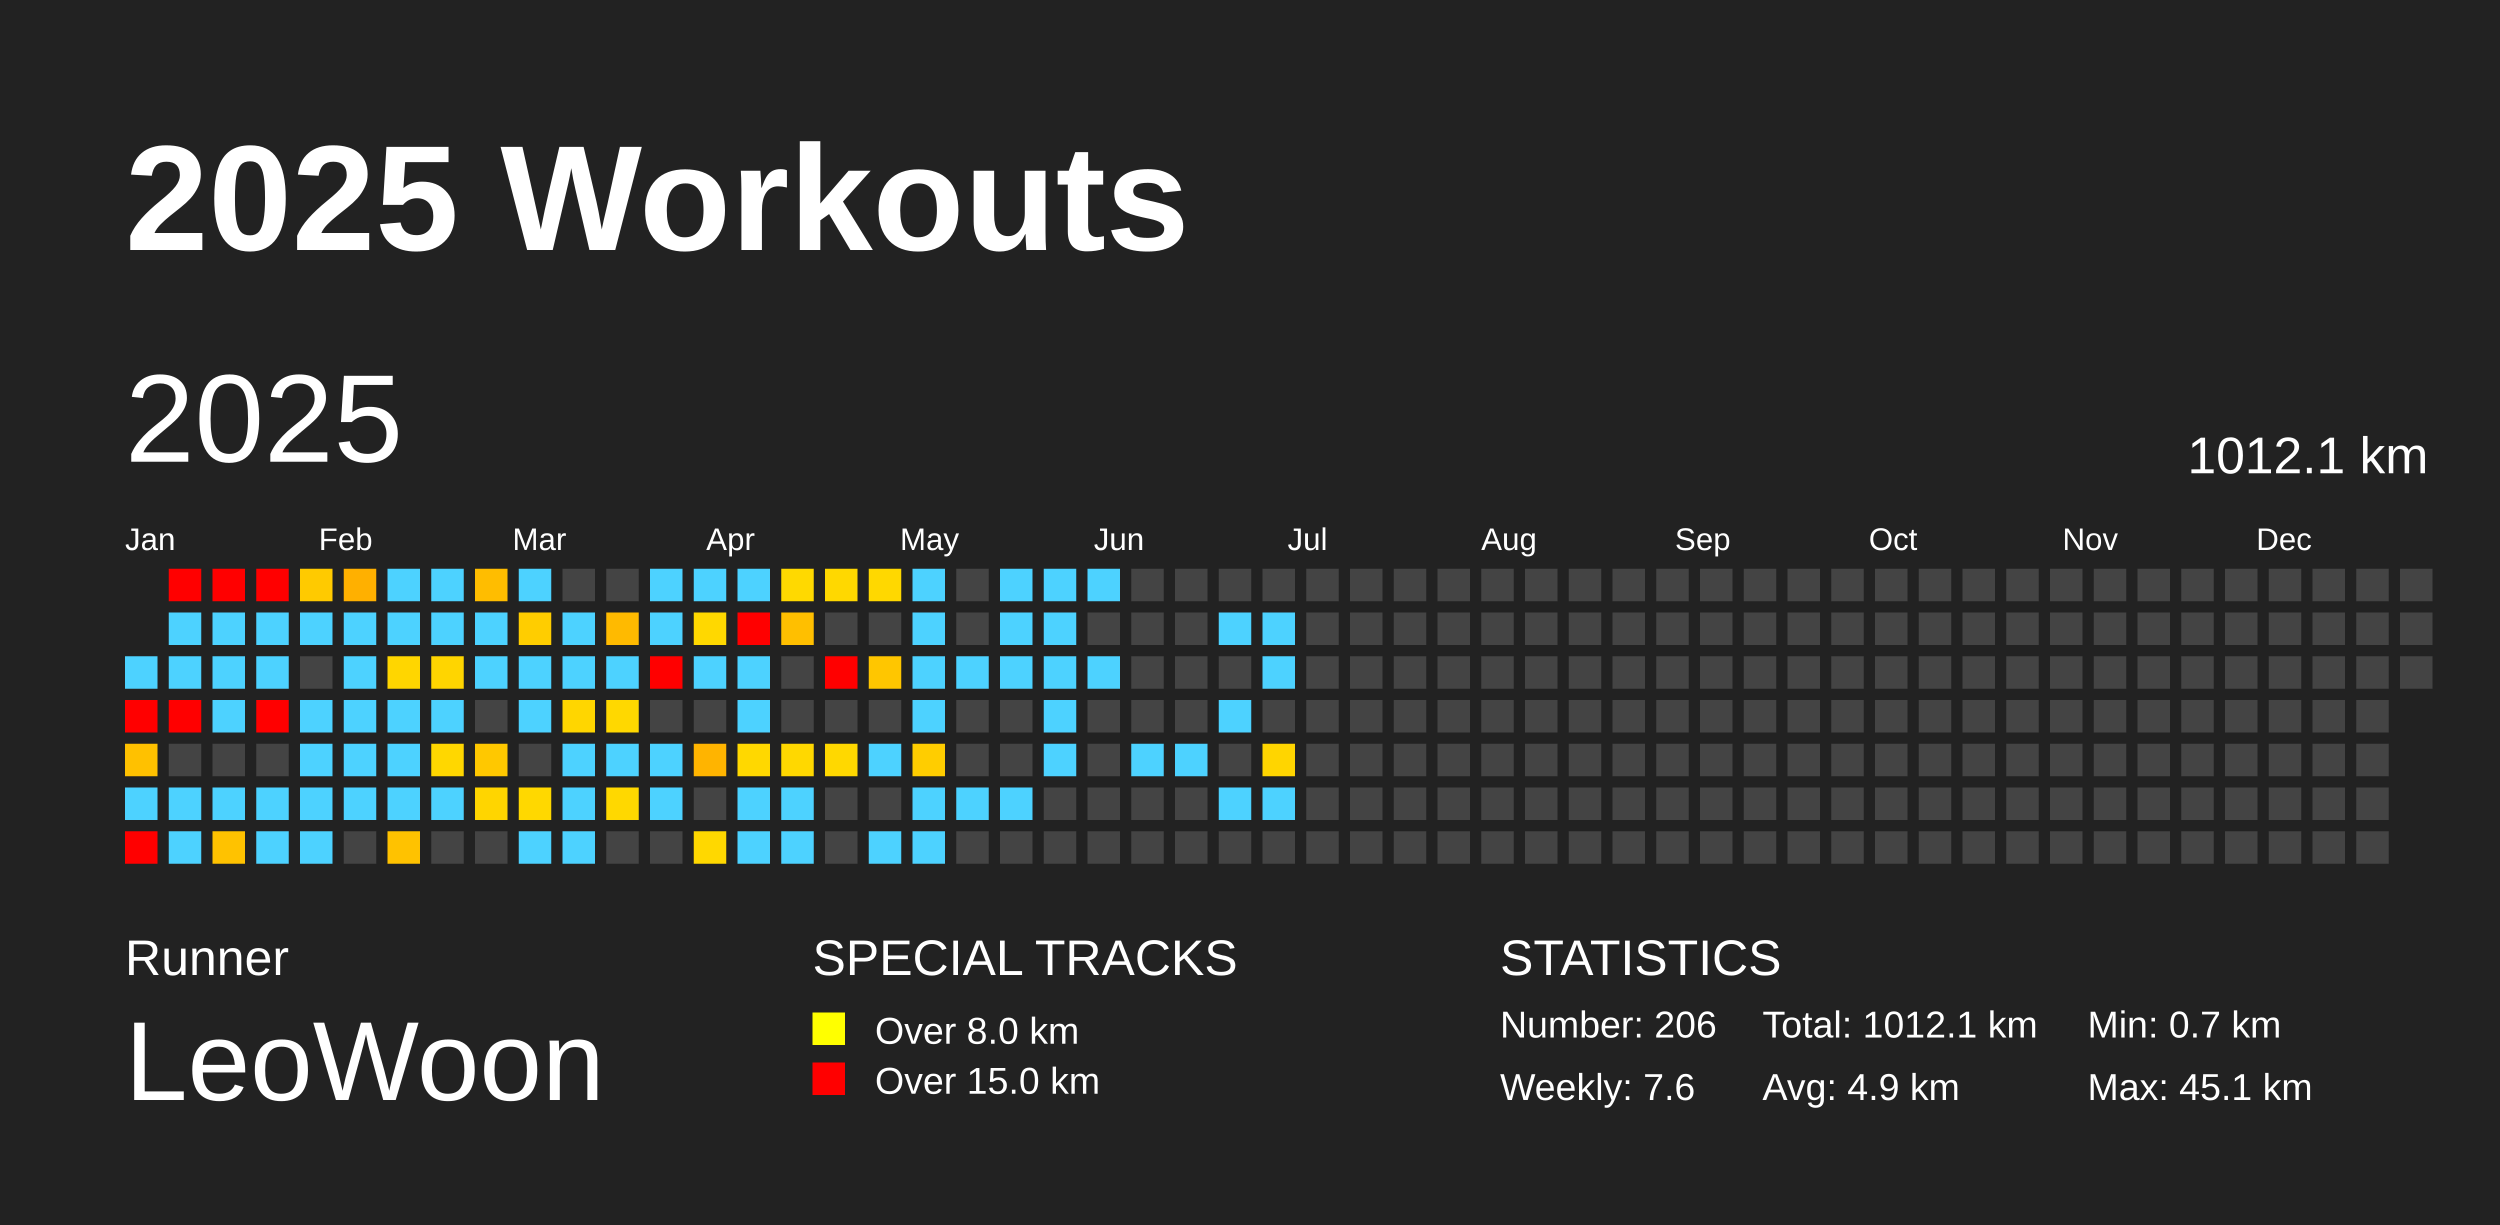
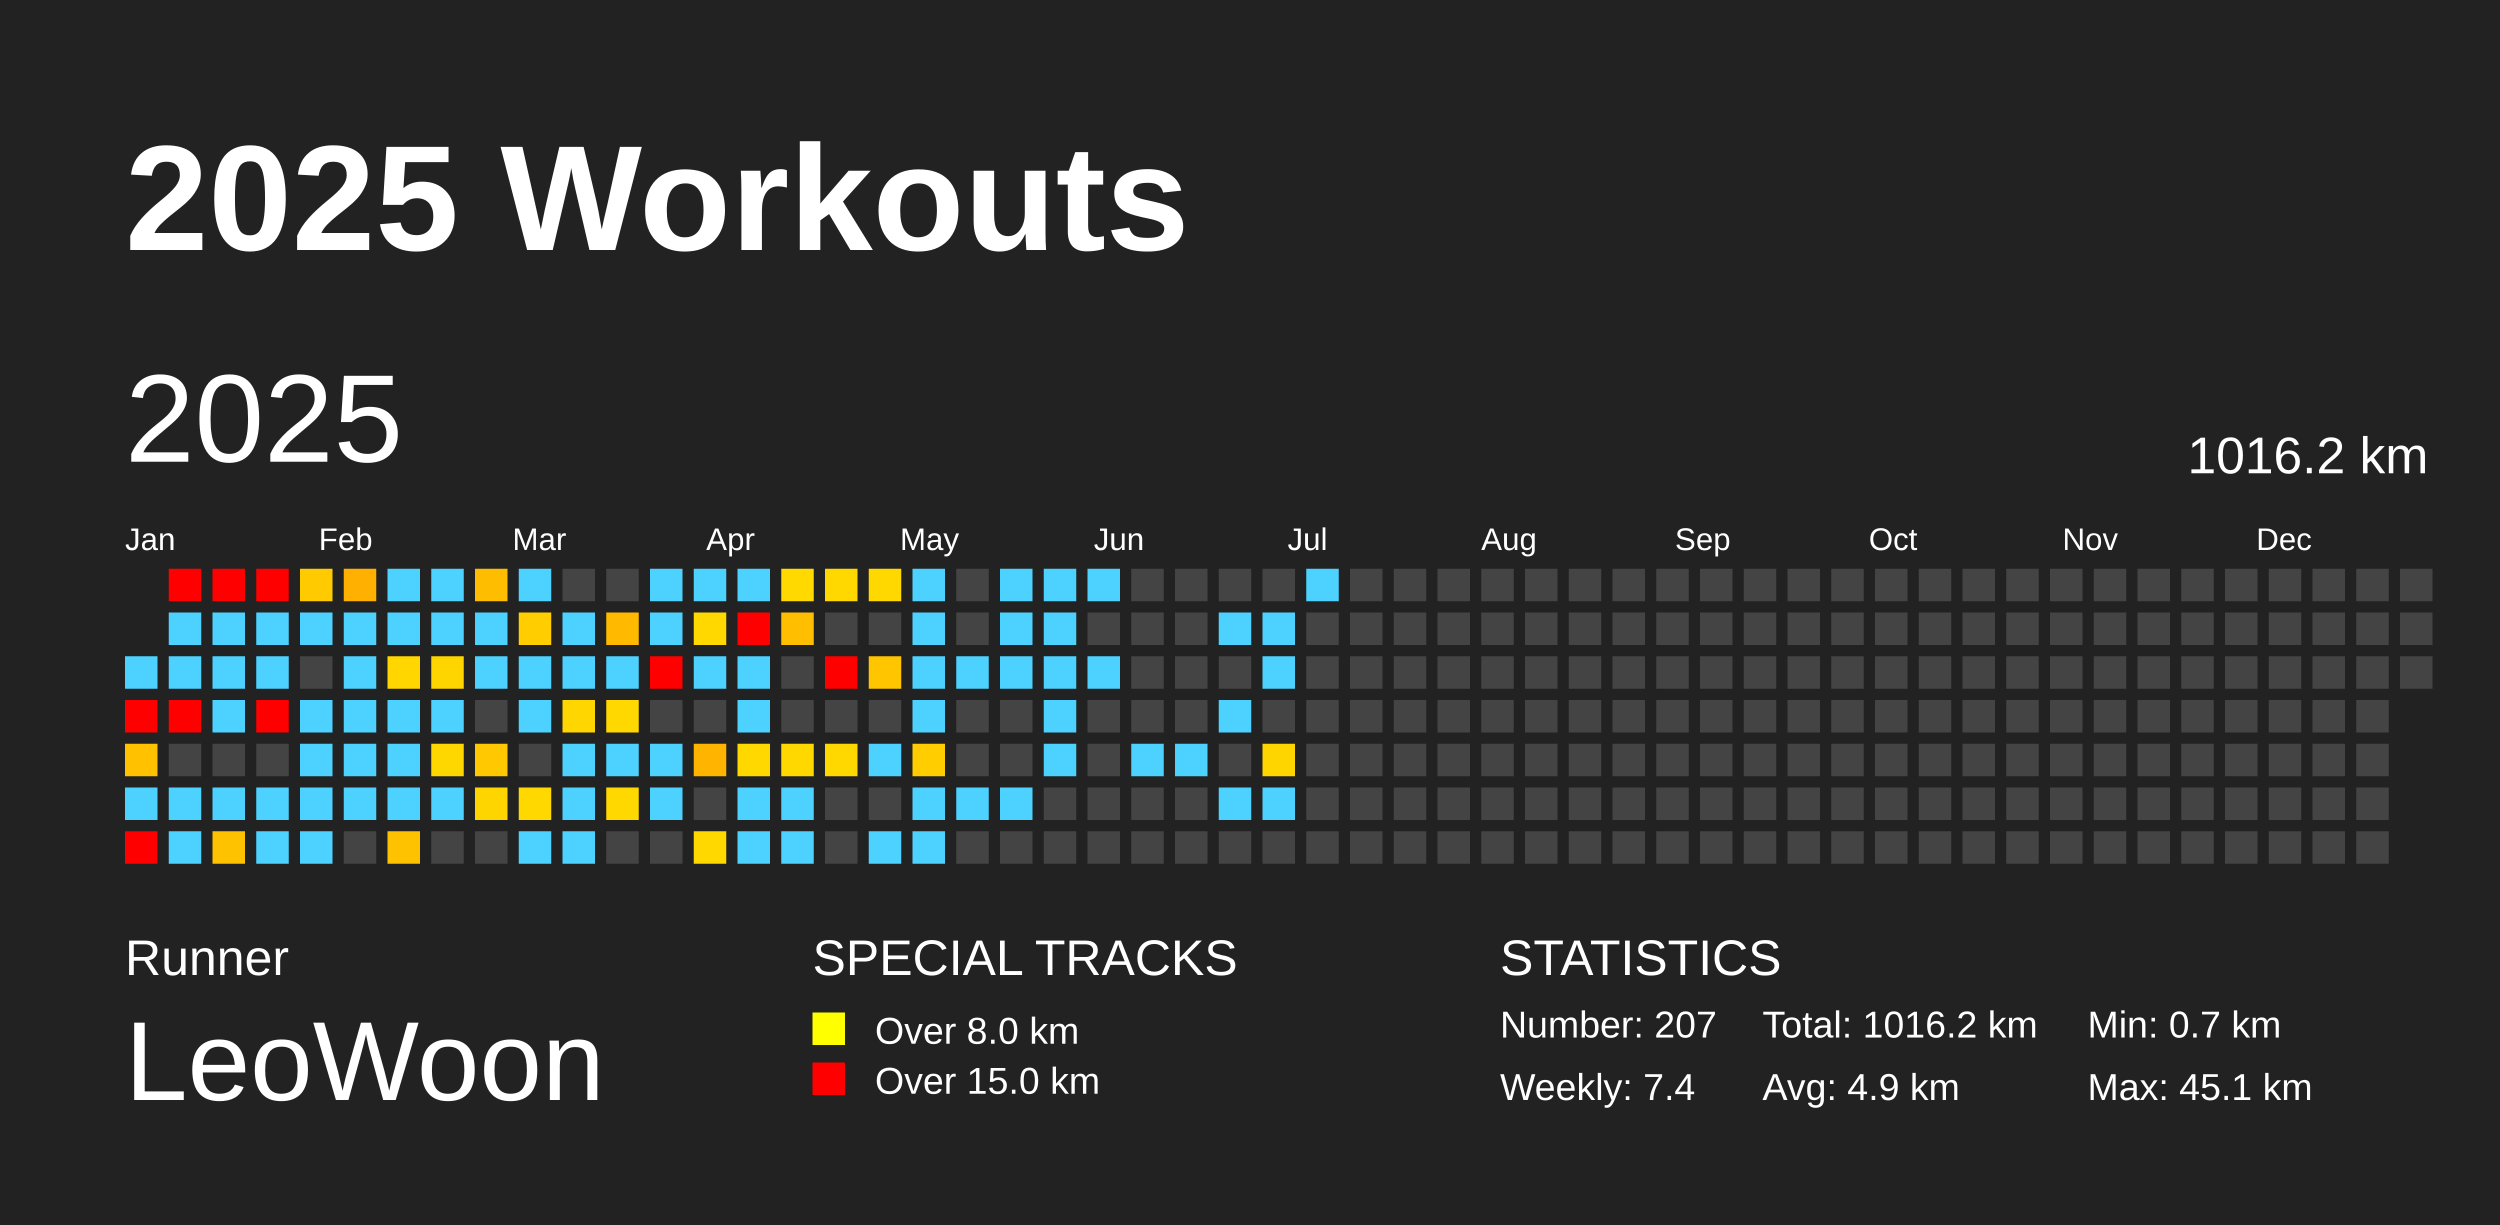
<svg xmlns="http://www.w3.org/2000/svg" baseProfile="full" height="98mm" version="1.1" viewBox="0,0,200,98" width="200mm">
  <defs />
  <rect fill="#222222" height="98" width="200" x="0" y="0" />
  <text fill="#FFFFFF" style="font-size:12px; font-family:Arial; font-weight:bold;" x="10" y="20">2025 Workouts</text>
  <text fill="#FFFFFF" style="font-size:4px; font-family:Arial" x="10" y="78">Runner</text>
  <text fill="#FFFFFF" style="font-size:9px; font-family:Arial" x="10" y="88">LeoWoon</text>
  <text fill="#FFFFFF" style="font-size:4px; font-family:Arial" x="65" y="78">SPECIAL TRACKS</text>
  <rect fill="yellow" height="2.6" width="2.6" x="65" y="81" />
  <text fill="#FFFFFF" style="font-size:3px; font-family:Arial" x="70" y="83.5">Over 8.0 km</text>
  <rect fill="red" height="2.6" width="2.6" x="65" y="85" />
  <text fill="#FFFFFF" style="font-size:3px; font-family:Arial" x="70" y="87.5">Over 15.0 km</text>
  <text fill="#FFFFFF" style="font-size:4px; font-family:Arial" x="120" y="78">STATISTICS</text>
-   <text fill="#FFFFFF" style="font-size:3px; font-family:Arial" x="120" y="83">Number: 206</text>
-   <text fill="#FFFFFF" style="font-size:3px; font-family:Arial" x="120" y="88">Weekly: 7.6</text>
-   <text fill="#FFFFFF" style="font-size:3px; font-family:Arial" x="141" y="83">Total: 1012.1 km</text>
+   <text fill="#FFFFFF" style="font-size:3px; font-family:Arial" x="120" y="83">Number: 207</text>
+   <text fill="#FFFFFF" style="font-size:3px; font-family:Arial" x="120" y="88">Weekly: 7.4</text>
+   <text fill="#FFFFFF" style="font-size:3px; font-family:Arial" x="141" y="83">Total: 1016.2 km</text>
  <text fill="#FFFFFF" style="font-size:3px; font-family:Arial" x="141" y="88">Avg: 4.9 km</text>
  <text fill="#FFFFFF" style="font-size:3px; font-family:Arial" x="167" y="83">Min: 0.7 km</text>
  <text fill="#FFFFFF" style="font-size:3px; font-family:Arial" x="167" y="88">Max: 45.1 km</text>
  <text dominant-baseline="hanging" fill="#FFFFFF" style="font-size:10.0px; font-family:Arial;" x="10" y="30">2025</text>
-   <text dominant-baseline="hanging" fill="#FFFFFF" style="font-size:4.125px; font-family:Arial;" x="175" y="35">1012.1 km</text>
+   <text dominant-baseline="hanging" fill="#FFFFFF" style="font-size:4.125px; font-family:Arial;" x="175" y="35">1016.2 km</text>
  <text fill="#FFFFFF" style="font-size:2.5px; font-family:Arial" x="10.0" y="44">Jan</text>
  <text fill="#FFFFFF" style="font-size:2.5px; font-family:Arial" x="25.5" y="44">Feb</text>
  <text fill="#FFFFFF" style="font-size:2.5px; font-family:Arial" x="41.0" y="44">Mar</text>
  <text fill="#FFFFFF" style="font-size:2.5px; font-family:Arial" x="56.5" y="44">Apr</text>
  <text fill="#FFFFFF" style="font-size:2.5px; font-family:Arial" x="72.0" y="44">May</text>
  <text fill="#FFFFFF" style="font-size:2.5px; font-family:Arial" x="87.5" y="44">Jun</text>
  <text fill="#FFFFFF" style="font-size:2.5px; font-family:Arial" x="103.0" y="44">Jul</text>
  <text fill="#FFFFFF" style="font-size:2.5px; font-family:Arial" x="118.5" y="44">Aug</text>
  <text fill="#FFFFFF" style="font-size:2.5px; font-family:Arial" x="134.0" y="44">Sep</text>
  <text fill="#FFFFFF" style="font-size:2.5px; font-family:Arial" x="149.5" y="44">Oct</text>
  <text fill="#FFFFFF" style="font-size:2.5px; font-family:Arial" x="165.0" y="44">Nov</text>
  <text fill="#FFFFFF" style="font-size:2.5px; font-family:Arial" x="180.5" y="44">Dec</text>
  <rect fill="#4dd2ff" height="2.6" width="2.6" x="10.0" y="52.5" />
  <rect fill="red" height="2.6" width="2.6" x="10.0" y="56.0" />
  <rect fill="#ffc100" height="2.6" width="2.6" x="10.0" y="59.5" />
  <rect fill="#4dd2ff" height="2.6" width="2.6" x="10.0" y="63.0" />
  <rect fill="red" height="2.6" width="2.6" x="10.0" y="66.5" />
  <rect fill="red" height="2.6" width="2.6" x="13.5" y="45.5" />
  <rect fill="#4dd2ff" height="2.6" width="2.6" x="13.5" y="49.0" />
  <rect fill="#4dd2ff" height="2.6" width="2.6" x="13.5" y="52.5" />
  <rect fill="red" height="2.6" width="2.6" x="13.5" y="56.0" />
  <rect fill="#444444" height="2.6" width="2.6" x="13.5" y="59.5" />
  <rect fill="#4dd2ff" height="2.6" width="2.6" x="13.5" y="63.0" />
  <rect fill="#4dd2ff" height="2.6" width="2.6" x="13.5" y="66.5" />
  <rect fill="red" height="2.6" width="2.6" x="17.0" y="45.5" />
  <rect fill="#4dd2ff" height="2.6" width="2.6" x="17.0" y="49.0" />
  <rect fill="#4dd2ff" height="2.6" width="2.6" x="17.0" y="52.5" />
  <rect fill="#4dd2ff" height="2.6" width="2.6" x="17.0" y="56.0" />
  <rect fill="#444444" height="2.6" width="2.6" x="17.0" y="59.5" />
  <rect fill="#4dd2ff" height="2.6" width="2.6" x="17.0" y="63.0" />
  <rect fill="#ffc200" height="2.6" width="2.6" x="17.0" y="66.5" />
  <rect fill="red" height="2.6" width="2.6" x="20.5" y="45.5" />
  <rect fill="#4dd2ff" height="2.6" width="2.6" x="20.5" y="49.0" />
  <rect fill="#4dd2ff" height="2.6" width="2.6" x="20.5" y="52.5" />
  <rect fill="red" height="2.6" width="2.6" x="20.5" y="56.0" />
  <rect fill="#444444" height="2.6" width="2.6" x="20.5" y="59.5" />
  <rect fill="#4dd2ff" height="2.6" width="2.6" x="20.5" y="63.0" />
  <rect fill="#4dd2ff" height="2.6" width="2.6" x="20.5" y="66.5" />
  <rect fill="#ffca00" height="2.6" width="2.6" x="24.0" y="45.5" />
  <rect fill="#4dd2ff" height="2.6" width="2.6" x="24.0" y="49.0" />
  <rect fill="#444444" height="2.6" width="2.6" x="24.0" y="52.5" />
  <rect fill="#4dd2ff" height="2.6" width="2.6" x="24.0" y="56.0" />
  <rect fill="#4dd2ff" height="2.6" width="2.6" x="24.0" y="59.5" />
  <rect fill="#4dd2ff" height="2.6" width="2.6" x="24.0" y="63.0" />
  <rect fill="#4dd2ff" height="2.6" width="2.6" x="24.0" y="66.5" />
  <rect fill="#ffb000" height="2.6" width="2.6" x="27.5" y="45.5" />
  <rect fill="#4dd2ff" height="2.6" width="2.6" x="27.5" y="49.0" />
  <rect fill="#4dd2ff" height="2.6" width="2.6" x="27.5" y="52.5" />
  <rect fill="#4dd2ff" height="2.6" width="2.6" x="27.5" y="56.0" />
  <rect fill="#4dd2ff" height="2.6" width="2.6" x="27.5" y="59.5" />
  <rect fill="#4dd2ff" height="2.6" width="2.6" x="27.5" y="63.0" />
  <rect fill="#444444" height="2.6" width="2.6" x="27.5" y="66.5" />
  <rect fill="#4dd2ff" height="2.6" width="2.6" x="31.0" y="45.5" />
  <rect fill="#4dd2ff" height="2.6" width="2.6" x="31.0" y="49.0" />
  <rect fill="#ffd600" height="2.6" width="2.6" x="31.0" y="52.5" />
  <rect fill="#4dd2ff" height="2.6" width="2.6" x="31.0" y="56.0" />
  <rect fill="#4dd2ff" height="2.6" width="2.6" x="31.0" y="59.5" />
  <rect fill="#4dd2ff" height="2.6" width="2.6" x="31.0" y="63.0" />
  <rect fill="#ffc200" height="2.6" width="2.6" x="31.0" y="66.5" />
  <rect fill="#4dd2ff" height="2.6" width="2.6" x="34.5" y="45.5" />
  <rect fill="#4dd2ff" height="2.6" width="2.6" x="34.5" y="49.0" />
  <rect fill="#ffd500" height="2.6" width="2.6" x="34.5" y="52.5" />
  <rect fill="#4dd2ff" height="2.6" width="2.6" x="34.5" y="56.0" />
  <rect fill="#ffd700" height="2.6" width="2.6" x="34.5" y="59.5" />
  <rect fill="#4dd2ff" height="2.6" width="2.6" x="34.5" y="63.0" />
  <rect fill="#444444" height="2.6" width="2.6" x="34.5" y="66.5" />
  <rect fill="#ffbd00" height="2.6" width="2.6" x="38.0" y="45.5" />
  <rect fill="#4dd2ff" height="2.6" width="2.6" x="38.0" y="49.0" />
  <rect fill="#4dd2ff" height="2.6" width="2.6" x="38.0" y="52.5" />
  <rect fill="#444444" height="2.6" width="2.6" x="38.0" y="56.0" />
  <rect fill="#ffc800" height="2.6" width="2.6" x="38.0" y="59.5" />
  <rect fill="#ffd500" height="2.6" width="2.6" x="38.0" y="63.0" />
  <rect fill="#444444" height="2.6" width="2.6" x="38.0" y="66.5" />
  <rect fill="#4dd2ff" height="2.6" width="2.6" x="41.5" y="45.5" />
  <rect fill="#ffcd00" height="2.6" width="2.6" x="41.5" y="49.0" />
  <rect fill="#4dd2ff" height="2.6" width="2.6" x="41.5" y="52.5" />
  <rect fill="#4dd2ff" height="2.6" width="2.6" x="41.5" y="56.0" />
  <rect fill="#444444" height="2.6" width="2.6" x="41.5" y="59.5" />
  <rect fill="#ffd800" height="2.6" width="2.6" x="41.5" y="63.0" />
  <rect fill="#4dd2ff" height="2.6" width="2.6" x="41.5" y="66.5" />
  <rect fill="#444444" height="2.6" width="2.6" x="45.0" y="45.5" />
  <rect fill="#4dd2ff" height="2.6" width="2.6" x="45.0" y="49.0" />
  <rect fill="#4dd2ff" height="2.6" width="2.6" x="45.0" y="52.5" />
  <rect fill="#ffd600" height="2.6" width="2.6" x="45.0" y="56.0" />
  <rect fill="#4dd2ff" height="2.6" width="2.6" x="45.0" y="59.5" />
  <rect fill="#4dd2ff" height="2.6" width="2.6" x="45.0" y="63.0" />
  <rect fill="#4dd2ff" height="2.6" width="2.6" x="45.0" y="66.5" />
  <rect fill="#444444" height="2.6" width="2.6" x="48.5" y="45.5" />
  <rect fill="#ffba00" height="2.6" width="2.6" x="48.5" y="49.0" />
  <rect fill="#4dd2ff" height="2.6" width="2.6" x="48.5" y="52.5" />
  <rect fill="#ffd800" height="2.6" width="2.6" x="48.5" y="56.0" />
  <rect fill="#4dd2ff" height="2.6" width="2.6" x="48.5" y="59.5" />
  <rect fill="#ffd800" height="2.6" width="2.6" x="48.5" y="63.0" />
  <rect fill="#444444" height="2.6" width="2.6" x="48.5" y="66.5" />
  <rect fill="#4dd2ff" height="2.6" width="2.6" x="52.0" y="45.5" />
  <rect fill="#4dd2ff" height="2.6" width="2.6" x="52.0" y="49.0" />
  <rect fill="red" height="2.6" width="2.6" x="52.0" y="52.5" />
  <rect fill="#444444" height="2.6" width="2.6" x="52.0" y="56.0" />
  <rect fill="#4dd2ff" height="2.6" width="2.6" x="52.0" y="59.5" />
  <rect fill="#4dd2ff" height="2.6" width="2.6" x="52.0" y="63.0" />
  <rect fill="#444444" height="2.6" width="2.6" x="52.0" y="66.5" />
  <rect fill="#4dd2ff" height="2.6" width="2.6" x="55.5" y="45.5" />
  <rect fill="#ffd800" height="2.6" width="2.6" x="55.5" y="49.0" />
  <rect fill="#4dd2ff" height="2.6" width="2.6" x="55.5" y="52.5" />
  <rect fill="#444444" height="2.6" width="2.6" x="55.5" y="56.0" />
  <rect fill="#ffb400" height="2.6" width="2.6" x="55.5" y="59.5" />
  <rect fill="#444444" height="2.6" width="2.6" x="55.5" y="63.0" />
  <rect fill="#ffd800" height="2.6" width="2.6" x="55.5" y="66.5" />
  <rect fill="#4dd2ff" height="2.6" width="2.6" x="59.0" y="45.5" />
  <rect fill="red" height="2.6" width="2.6" x="59.0" y="49.0" />
  <rect fill="#4dd2ff" height="2.6" width="2.6" x="59.0" y="52.5" />
  <rect fill="#4dd2ff" height="2.6" width="2.6" x="59.0" y="56.0" />
  <rect fill="#ffd800" height="2.6" width="2.6" x="59.0" y="59.5" />
  <rect fill="#4dd2ff" height="2.6" width="2.6" x="59.0" y="63.0" />
  <rect fill="#4dd2ff" height="2.6" width="2.6" x="59.0" y="66.5" />
  <rect fill="#ffd900" height="2.6" width="2.6" x="62.5" y="45.5" />
  <rect fill="#ffbf00" height="2.6" width="2.6" x="62.5" y="49.0" />
  <rect fill="#444444" height="2.6" width="2.6" x="62.5" y="52.5" />
  <rect fill="#444444" height="2.6" width="2.6" x="62.5" y="56.0" />
  <rect fill="#ffd800" height="2.6" width="2.6" x="62.5" y="59.5" />
  <rect fill="#4dd2ff" height="2.6" width="2.6" x="62.5" y="63.0" />
  <rect fill="#4dd2ff" height="2.6" width="2.6" x="62.5" y="66.5" />
  <rect fill="#ffd800" height="2.6" width="2.6" x="66.0" y="45.5" />
  <rect fill="#444444" height="2.6" width="2.6" x="66.0" y="49.0" />
  <rect fill="red" height="2.6" width="2.6" x="66.0" y="52.5" />
  <rect fill="#444444" height="2.6" width="2.6" x="66.0" y="56.0" />
  <rect fill="#ffd800" height="2.6" width="2.6" x="66.0" y="59.5" />
  <rect fill="#444444" height="2.6" width="2.6" x="66.0" y="63.0" />
  <rect fill="#444444" height="2.6" width="2.6" x="66.0" y="66.5" />
  <rect fill="#ffd800" height="2.6" width="2.6" x="69.5" y="45.5" />
  <rect fill="#444444" height="2.6" width="2.6" x="69.5" y="49.0" />
  <rect fill="#ffc600" height="2.6" width="2.6" x="69.5" y="52.5" />
  <rect fill="#444444" height="2.6" width="2.6" x="69.5" y="56.0" />
  <rect fill="#4dd2ff" height="2.6" width="2.6" x="69.5" y="59.5" />
  <rect fill="#444444" height="2.6" width="2.6" x="69.5" y="63.0" />
  <rect fill="#4dd2ff" height="2.6" width="2.6" x="69.5" y="66.5" />
  <rect fill="#4dd2ff" height="2.6" width="2.6" x="73.0" y="45.5" />
  <rect fill="#4dd2ff" height="2.6" width="2.6" x="73.0" y="49.0" />
  <rect fill="#4dd2ff" height="2.6" width="2.6" x="73.0" y="52.5" />
  <rect fill="#4dd2ff" height="2.6" width="2.6" x="73.0" y="56.0" />
  <rect fill="#ffcd00" height="2.6" width="2.6" x="73.0" y="59.5" />
  <rect fill="#4dd2ff" height="2.6" width="2.6" x="73.0" y="63.0" />
  <rect fill="#4dd2ff" height="2.6" width="2.6" x="73.0" y="66.5" />
  <rect fill="#444444" height="2.6" width="2.6" x="76.5" y="45.5" />
  <rect fill="#444444" height="2.6" width="2.6" x="76.5" y="49.0" />
  <rect fill="#4dd2ff" height="2.6" width="2.6" x="76.5" y="52.5" />
  <rect fill="#444444" height="2.6" width="2.6" x="76.5" y="56.0" />
  <rect fill="#444444" height="2.6" width="2.6" x="76.5" y="59.5" />
  <rect fill="#4dd2ff" height="2.6" width="2.6" x="76.5" y="63.0" />
  <rect fill="#444444" height="2.6" width="2.6" x="76.5" y="66.5" />
  <rect fill="#4dd2ff" height="2.6" width="2.6" x="80.0" y="45.5" />
  <rect fill="#4dd2ff" height="2.6" width="2.6" x="80.0" y="49.0" />
  <rect fill="#4dd2ff" height="2.6" width="2.6" x="80.0" y="52.5" />
  <rect fill="#444444" height="2.6" width="2.6" x="80.0" y="56.0" />
  <rect fill="#444444" height="2.6" width="2.6" x="80.0" y="59.5" />
  <rect fill="#4dd2ff" height="2.6" width="2.6" x="80.0" y="63.0" />
  <rect fill="#444444" height="2.6" width="2.6" x="80.0" y="66.5" />
  <rect fill="#4dd2ff" height="2.6" width="2.6" x="83.5" y="45.5" />
  <rect fill="#4dd2ff" height="2.6" width="2.6" x="83.5" y="49.0" />
  <rect fill="#4dd2ff" height="2.6" width="2.6" x="83.5" y="52.5" />
  <rect fill="#4dd2ff" height="2.6" width="2.6" x="83.5" y="56.0" />
  <rect fill="#4dd2ff" height="2.6" width="2.6" x="83.5" y="59.5" />
  <rect fill="#444444" height="2.6" width="2.6" x="83.5" y="63.0" />
  <rect fill="#444444" height="2.6" width="2.6" x="83.5" y="66.5" />
  <rect fill="#4dd2ff" height="2.6" width="2.6" x="87.0" y="45.5" />
  <rect fill="#444444" height="2.6" width="2.6" x="87.0" y="49.0" />
  <rect fill="#4dd2ff" height="2.6" width="2.6" x="87.0" y="52.5" />
  <rect fill="#444444" height="2.6" width="2.6" x="87.0" y="56.0" />
  <rect fill="#444444" height="2.6" width="2.6" x="87.0" y="59.5" />
  <rect fill="#444444" height="2.6" width="2.6" x="87.0" y="63.0" />
  <rect fill="#444444" height="2.6" width="2.6" x="87.0" y="66.5" />
  <rect fill="#444444" height="2.6" width="2.6" x="90.5" y="45.5" />
  <rect fill="#444444" height="2.6" width="2.6" x="90.5" y="49.0" />
  <rect fill="#444444" height="2.6" width="2.6" x="90.5" y="52.5" />
  <rect fill="#444444" height="2.6" width="2.6" x="90.5" y="56.0" />
  <rect fill="#4dd2ff" height="2.6" width="2.6" x="90.5" y="59.5" />
  <rect fill="#444444" height="2.6" width="2.6" x="90.5" y="63.0" />
  <rect fill="#444444" height="2.6" width="2.6" x="90.5" y="66.5" />
  <rect fill="#444444" height="2.6" width="2.6" x="94.0" y="45.5" />
  <rect fill="#444444" height="2.6" width="2.6" x="94.0" y="49.0" />
  <rect fill="#444444" height="2.6" width="2.6" x="94.0" y="52.5" />
  <rect fill="#444444" height="2.6" width="2.6" x="94.0" y="56.0" />
  <rect fill="#4dd2ff" height="2.6" width="2.6" x="94.0" y="59.5" />
  <rect fill="#444444" height="2.6" width="2.6" x="94.0" y="63.0" />
  <rect fill="#444444" height="2.6" width="2.6" x="94.0" y="66.5" />
  <rect fill="#444444" height="2.6" width="2.6" x="97.5" y="45.5" />
  <rect fill="#4dd2ff" height="2.6" width="2.6" x="97.5" y="49.0" />
  <rect fill="#444444" height="2.6" width="2.6" x="97.5" y="52.5" />
  <rect fill="#4dd2ff" height="2.6" width="2.6" x="97.5" y="56.0" />
  <rect fill="#444444" height="2.6" width="2.6" x="97.5" y="59.5" />
  <rect fill="#4dd2ff" height="2.6" width="2.6" x="97.5" y="63.0" />
  <rect fill="#444444" height="2.6" width="2.6" x="97.5" y="66.5" />
  <rect fill="#444444" height="2.6" width="2.6" x="101.0" y="45.5" />
  <rect fill="#4dd2ff" height="2.6" width="2.6" x="101.0" y="49.0" />
  <rect fill="#4dd2ff" height="2.6" width="2.6" x="101.0" y="52.5" />
  <rect fill="#444444" height="2.6" width="2.6" x="101.0" y="56.0" />
  <rect fill="#ffd500" height="2.6" width="2.6" x="101.0" y="59.5" />
  <rect fill="#4dd2ff" height="2.6" width="2.6" x="101.0" y="63.0" />
  <rect fill="#444444" height="2.6" width="2.6" x="101.0" y="66.5" />
-   <rect fill="#444444" height="2.6" width="2.6" x="104.5" y="45.5" />
+   <rect fill="#4dd2ff" height="2.6" width="2.6" x="104.5" y="45.5" />
  <rect fill="#444444" height="2.6" width="2.6" x="104.5" y="49.0" />
  <rect fill="#444444" height="2.6" width="2.6" x="104.5" y="52.5" />
  <rect fill="#444444" height="2.6" width="2.6" x="104.5" y="56.0" />
  <rect fill="#444444" height="2.6" width="2.6" x="104.5" y="59.5" />
  <rect fill="#444444" height="2.6" width="2.6" x="104.5" y="63.0" />
  <rect fill="#444444" height="2.6" width="2.6" x="104.5" y="66.5" />
  <rect fill="#444444" height="2.6" width="2.6" x="108.0" y="45.5" />
  <rect fill="#444444" height="2.6" width="2.6" x="108.0" y="49.0" />
  <rect fill="#444444" height="2.6" width="2.6" x="108.0" y="52.5" />
  <rect fill="#444444" height="2.6" width="2.6" x="108.0" y="56.0" />
  <rect fill="#444444" height="2.6" width="2.6" x="108.0" y="59.5" />
  <rect fill="#444444" height="2.6" width="2.6" x="108.0" y="63.0" />
  <rect fill="#444444" height="2.6" width="2.6" x="108.0" y="66.5" />
  <rect fill="#444444" height="2.6" width="2.6" x="111.5" y="45.5" />
  <rect fill="#444444" height="2.6" width="2.6" x="111.5" y="49.0" />
  <rect fill="#444444" height="2.6" width="2.6" x="111.5" y="52.5" />
  <rect fill="#444444" height="2.6" width="2.6" x="111.5" y="56.0" />
  <rect fill="#444444" height="2.6" width="2.6" x="111.5" y="59.5" />
  <rect fill="#444444" height="2.6" width="2.6" x="111.5" y="63.0" />
  <rect fill="#444444" height="2.6" width="2.6" x="111.5" y="66.5" />
  <rect fill="#444444" height="2.6" width="2.6" x="115.0" y="45.5" />
  <rect fill="#444444" height="2.6" width="2.6" x="115.0" y="49.0" />
  <rect fill="#444444" height="2.6" width="2.6" x="115.0" y="52.5" />
  <rect fill="#444444" height="2.6" width="2.6" x="115.0" y="56.0" />
  <rect fill="#444444" height="2.6" width="2.6" x="115.0" y="59.5" />
  <rect fill="#444444" height="2.6" width="2.6" x="115.0" y="63.0" />
  <rect fill="#444444" height="2.6" width="2.6" x="115.0" y="66.5" />
  <rect fill="#444444" height="2.6" width="2.6" x="118.5" y="45.5" />
  <rect fill="#444444" height="2.6" width="2.6" x="118.5" y="49.0" />
  <rect fill="#444444" height="2.6" width="2.6" x="118.5" y="52.5" />
  <rect fill="#444444" height="2.6" width="2.6" x="118.5" y="56.0" />
  <rect fill="#444444" height="2.6" width="2.6" x="118.5" y="59.5" />
  <rect fill="#444444" height="2.6" width="2.6" x="118.5" y="63.0" />
  <rect fill="#444444" height="2.6" width="2.6" x="118.5" y="66.5" />
  <rect fill="#444444" height="2.6" width="2.6" x="122.0" y="45.5" />
  <rect fill="#444444" height="2.6" width="2.6" x="122.0" y="49.0" />
  <rect fill="#444444" height="2.6" width="2.6" x="122.0" y="52.5" />
  <rect fill="#444444" height="2.6" width="2.6" x="122.0" y="56.0" />
  <rect fill="#444444" height="2.6" width="2.6" x="122.0" y="59.5" />
  <rect fill="#444444" height="2.6" width="2.6" x="122.0" y="63.0" />
  <rect fill="#444444" height="2.6" width="2.6" x="122.0" y="66.5" />
  <rect fill="#444444" height="2.6" width="2.6" x="125.5" y="45.5" />
  <rect fill="#444444" height="2.6" width="2.6" x="125.5" y="49.0" />
  <rect fill="#444444" height="2.6" width="2.6" x="125.5" y="52.5" />
  <rect fill="#444444" height="2.6" width="2.6" x="125.5" y="56.0" />
  <rect fill="#444444" height="2.6" width="2.6" x="125.5" y="59.5" />
  <rect fill="#444444" height="2.6" width="2.6" x="125.5" y="63.0" />
  <rect fill="#444444" height="2.6" width="2.6" x="125.5" y="66.5" />
  <rect fill="#444444" height="2.6" width="2.6" x="129.0" y="45.5" />
  <rect fill="#444444" height="2.6" width="2.6" x="129.0" y="49.0" />
  <rect fill="#444444" height="2.6" width="2.6" x="129.0" y="52.5" />
  <rect fill="#444444" height="2.6" width="2.6" x="129.0" y="56.0" />
  <rect fill="#444444" height="2.6" width="2.6" x="129.0" y="59.5" />
  <rect fill="#444444" height="2.6" width="2.6" x="129.0" y="63.0" />
  <rect fill="#444444" height="2.6" width="2.6" x="129.0" y="66.5" />
  <rect fill="#444444" height="2.6" width="2.6" x="132.5" y="45.5" />
  <rect fill="#444444" height="2.6" width="2.6" x="132.5" y="49.0" />
  <rect fill="#444444" height="2.6" width="2.6" x="132.5" y="52.5" />
  <rect fill="#444444" height="2.6" width="2.6" x="132.5" y="56.0" />
  <rect fill="#444444" height="2.6" width="2.6" x="132.5" y="59.5" />
  <rect fill="#444444" height="2.6" width="2.6" x="132.5" y="63.0" />
  <rect fill="#444444" height="2.6" width="2.6" x="132.5" y="66.5" />
  <rect fill="#444444" height="2.6" width="2.6" x="136.0" y="45.5" />
  <rect fill="#444444" height="2.6" width="2.6" x="136.0" y="49.0" />
  <rect fill="#444444" height="2.6" width="2.6" x="136.0" y="52.5" />
  <rect fill="#444444" height="2.6" width="2.6" x="136.0" y="56.0" />
  <rect fill="#444444" height="2.6" width="2.6" x="136.0" y="59.5" />
  <rect fill="#444444" height="2.6" width="2.6" x="136.0" y="63.0" />
  <rect fill="#444444" height="2.6" width="2.6" x="136.0" y="66.5" />
  <rect fill="#444444" height="2.6" width="2.6" x="139.5" y="45.5" />
  <rect fill="#444444" height="2.6" width="2.6" x="139.5" y="49.0" />
  <rect fill="#444444" height="2.6" width="2.6" x="139.5" y="52.5" />
  <rect fill="#444444" height="2.6" width="2.6" x="139.5" y="56.0" />
  <rect fill="#444444" height="2.6" width="2.6" x="139.5" y="59.5" />
  <rect fill="#444444" height="2.6" width="2.6" x="139.5" y="63.0" />
  <rect fill="#444444" height="2.6" width="2.6" x="139.5" y="66.5" />
  <rect fill="#444444" height="2.6" width="2.6" x="143.0" y="45.5" />
  <rect fill="#444444" height="2.6" width="2.6" x="143.0" y="49.0" />
  <rect fill="#444444" height="2.6" width="2.6" x="143.0" y="52.5" />
  <rect fill="#444444" height="2.6" width="2.6" x="143.0" y="56.0" />
  <rect fill="#444444" height="2.6" width="2.6" x="143.0" y="59.5" />
  <rect fill="#444444" height="2.6" width="2.6" x="143.0" y="63.0" />
  <rect fill="#444444" height="2.6" width="2.6" x="143.0" y="66.5" />
  <rect fill="#444444" height="2.6" width="2.6" x="146.5" y="45.5" />
  <rect fill="#444444" height="2.6" width="2.6" x="146.5" y="49.0" />
  <rect fill="#444444" height="2.6" width="2.6" x="146.5" y="52.5" />
  <rect fill="#444444" height="2.6" width="2.6" x="146.5" y="56.0" />
  <rect fill="#444444" height="2.6" width="2.6" x="146.5" y="59.5" />
  <rect fill="#444444" height="2.6" width="2.6" x="146.5" y="63.0" />
  <rect fill="#444444" height="2.6" width="2.6" x="146.5" y="66.5" />
  <rect fill="#444444" height="2.6" width="2.6" x="150.0" y="45.5" />
  <rect fill="#444444" height="2.6" width="2.6" x="150.0" y="49.0" />
  <rect fill="#444444" height="2.6" width="2.6" x="150.0" y="52.5" />
  <rect fill="#444444" height="2.6" width="2.6" x="150.0" y="56.0" />
  <rect fill="#444444" height="2.6" width="2.6" x="150.0" y="59.5" />
  <rect fill="#444444" height="2.6" width="2.6" x="150.0" y="63.0" />
  <rect fill="#444444" height="2.6" width="2.6" x="150.0" y="66.5" />
  <rect fill="#444444" height="2.6" width="2.6" x="153.5" y="45.5" />
  <rect fill="#444444" height="2.6" width="2.6" x="153.5" y="49.0" />
  <rect fill="#444444" height="2.6" width="2.6" x="153.5" y="52.5" />
  <rect fill="#444444" height="2.6" width="2.6" x="153.5" y="56.0" />
  <rect fill="#444444" height="2.6" width="2.6" x="153.5" y="59.5" />
  <rect fill="#444444" height="2.6" width="2.6" x="153.5" y="63.0" />
  <rect fill="#444444" height="2.6" width="2.6" x="153.5" y="66.5" />
  <rect fill="#444444" height="2.6" width="2.6" x="157.0" y="45.5" />
  <rect fill="#444444" height="2.6" width="2.6" x="157.0" y="49.0" />
  <rect fill="#444444" height="2.6" width="2.6" x="157.0" y="52.5" />
  <rect fill="#444444" height="2.6" width="2.6" x="157.0" y="56.0" />
  <rect fill="#444444" height="2.6" width="2.6" x="157.0" y="59.5" />
  <rect fill="#444444" height="2.6" width="2.6" x="157.0" y="63.0" />
  <rect fill="#444444" height="2.6" width="2.6" x="157.0" y="66.5" />
  <rect fill="#444444" height="2.6" width="2.6" x="160.5" y="45.5" />
  <rect fill="#444444" height="2.6" width="2.6" x="160.5" y="49.0" />
  <rect fill="#444444" height="2.6" width="2.6" x="160.5" y="52.5" />
  <rect fill="#444444" height="2.6" width="2.6" x="160.5" y="56.0" />
  <rect fill="#444444" height="2.6" width="2.6" x="160.5" y="59.5" />
  <rect fill="#444444" height="2.6" width="2.6" x="160.5" y="63.0" />
  <rect fill="#444444" height="2.6" width="2.6" x="160.5" y="66.5" />
  <rect fill="#444444" height="2.6" width="2.6" x="164.0" y="45.5" />
  <rect fill="#444444" height="2.6" width="2.6" x="164.0" y="49.0" />
  <rect fill="#444444" height="2.6" width="2.6" x="164.0" y="52.5" />
  <rect fill="#444444" height="2.6" width="2.6" x="164.0" y="56.0" />
  <rect fill="#444444" height="2.6" width="2.6" x="164.0" y="59.5" />
  <rect fill="#444444" height="2.6" width="2.6" x="164.0" y="63.0" />
  <rect fill="#444444" height="2.6" width="2.6" x="164.0" y="66.5" />
  <rect fill="#444444" height="2.6" width="2.6" x="167.5" y="45.5" />
  <rect fill="#444444" height="2.6" width="2.6" x="167.5" y="49.0" />
  <rect fill="#444444" height="2.6" width="2.6" x="167.5" y="52.5" />
  <rect fill="#444444" height="2.6" width="2.6" x="167.5" y="56.0" />
  <rect fill="#444444" height="2.6" width="2.6" x="167.5" y="59.5" />
  <rect fill="#444444" height="2.6" width="2.6" x="167.5" y="63.0" />
  <rect fill="#444444" height="2.6" width="2.6" x="167.5" y="66.5" />
  <rect fill="#444444" height="2.6" width="2.6" x="171.0" y="45.5" />
  <rect fill="#444444" height="2.6" width="2.6" x="171.0" y="49.0" />
  <rect fill="#444444" height="2.6" width="2.6" x="171.0" y="52.5" />
  <rect fill="#444444" height="2.6" width="2.6" x="171.0" y="56.0" />
  <rect fill="#444444" height="2.6" width="2.6" x="171.0" y="59.5" />
  <rect fill="#444444" height="2.6" width="2.6" x="171.0" y="63.0" />
  <rect fill="#444444" height="2.6" width="2.6" x="171.0" y="66.5" />
  <rect fill="#444444" height="2.6" width="2.6" x="174.5" y="45.5" />
  <rect fill="#444444" height="2.6" width="2.6" x="174.5" y="49.0" />
  <rect fill="#444444" height="2.6" width="2.6" x="174.5" y="52.5" />
  <rect fill="#444444" height="2.6" width="2.6" x="174.5" y="56.0" />
  <rect fill="#444444" height="2.6" width="2.6" x="174.5" y="59.5" />
  <rect fill="#444444" height="2.6" width="2.6" x="174.5" y="63.0" />
  <rect fill="#444444" height="2.6" width="2.6" x="174.5" y="66.5" />
  <rect fill="#444444" height="2.6" width="2.6" x="178.0" y="45.5" />
  <rect fill="#444444" height="2.6" width="2.6" x="178.0" y="49.0" />
  <rect fill="#444444" height="2.6" width="2.6" x="178.0" y="52.5" />
  <rect fill="#444444" height="2.6" width="2.6" x="178.0" y="56.0" />
  <rect fill="#444444" height="2.6" width="2.6" x="178.0" y="59.5" />
  <rect fill="#444444" height="2.6" width="2.6" x="178.0" y="63.0" />
  <rect fill="#444444" height="2.6" width="2.6" x="178.0" y="66.5" />
  <rect fill="#444444" height="2.6" width="2.6" x="181.5" y="45.5" />
  <rect fill="#444444" height="2.6" width="2.6" x="181.5" y="49.0" />
  <rect fill="#444444" height="2.6" width="2.6" x="181.5" y="52.5" />
  <rect fill="#444444" height="2.6" width="2.6" x="181.5" y="56.0" />
  <rect fill="#444444" height="2.6" width="2.6" x="181.5" y="59.5" />
  <rect fill="#444444" height="2.6" width="2.6" x="181.5" y="63.0" />
  <rect fill="#444444" height="2.6" width="2.6" x="181.5" y="66.5" />
  <rect fill="#444444" height="2.6" width="2.6" x="185.0" y="45.5" />
  <rect fill="#444444" height="2.6" width="2.6" x="185.0" y="49.0" />
  <rect fill="#444444" height="2.6" width="2.6" x="185.0" y="52.5" />
  <rect fill="#444444" height="2.6" width="2.6" x="185.0" y="56.0" />
  <rect fill="#444444" height="2.6" width="2.6" x="185.0" y="59.5" />
  <rect fill="#444444" height="2.6" width="2.6" x="185.0" y="63.0" />
  <rect fill="#444444" height="2.6" width="2.6" x="185.0" y="66.5" />
  <rect fill="#444444" height="2.6" width="2.6" x="188.5" y="45.5" />
  <rect fill="#444444" height="2.6" width="2.6" x="188.5" y="49.0" />
  <rect fill="#444444" height="2.6" width="2.6" x="188.5" y="52.5" />
  <rect fill="#444444" height="2.6" width="2.6" x="188.5" y="56.0" />
  <rect fill="#444444" height="2.6" width="2.6" x="188.5" y="59.5" />
  <rect fill="#444444" height="2.6" width="2.6" x="188.5" y="63.0" />
  <rect fill="#444444" height="2.6" width="2.6" x="188.5" y="66.5" />
  <rect fill="#444444" height="2.6" width="2.6" x="192.0" y="45.5" />
  <rect fill="#444444" height="2.6" width="2.6" x="192.0" y="49.0" />
  <rect fill="#444444" height="2.6" width="2.6" x="192.0" y="52.5" />
</svg>
